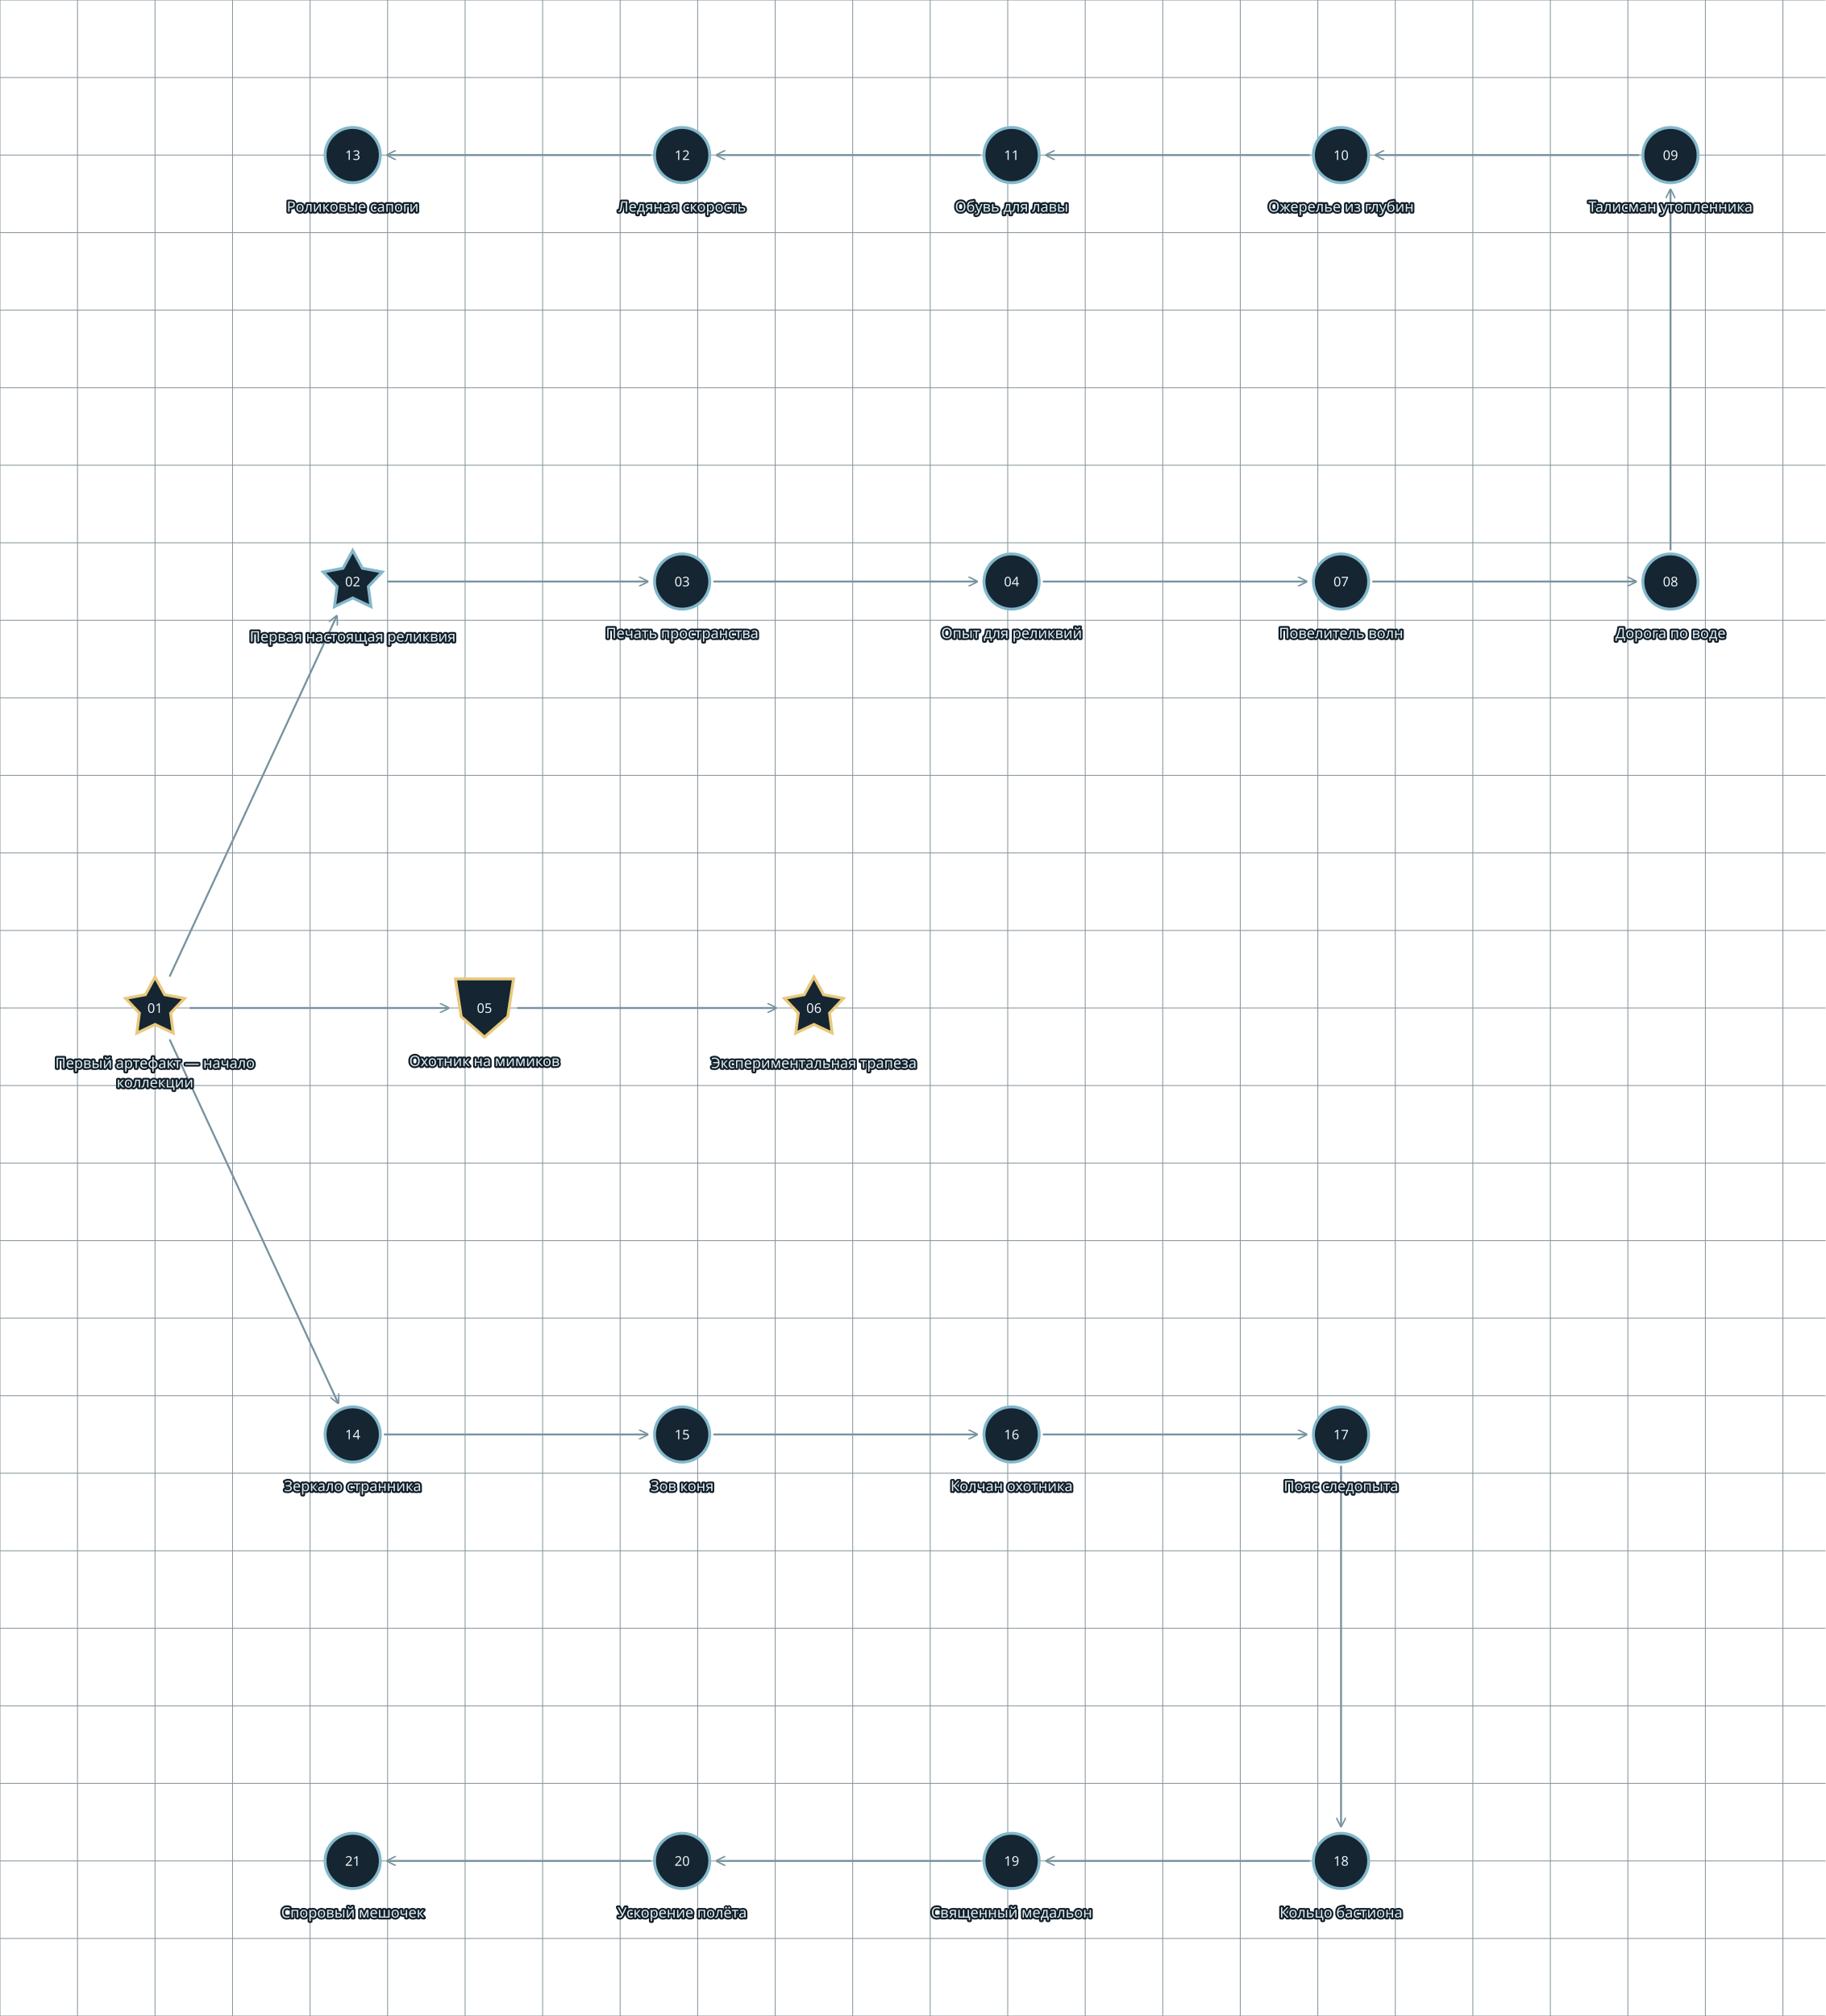
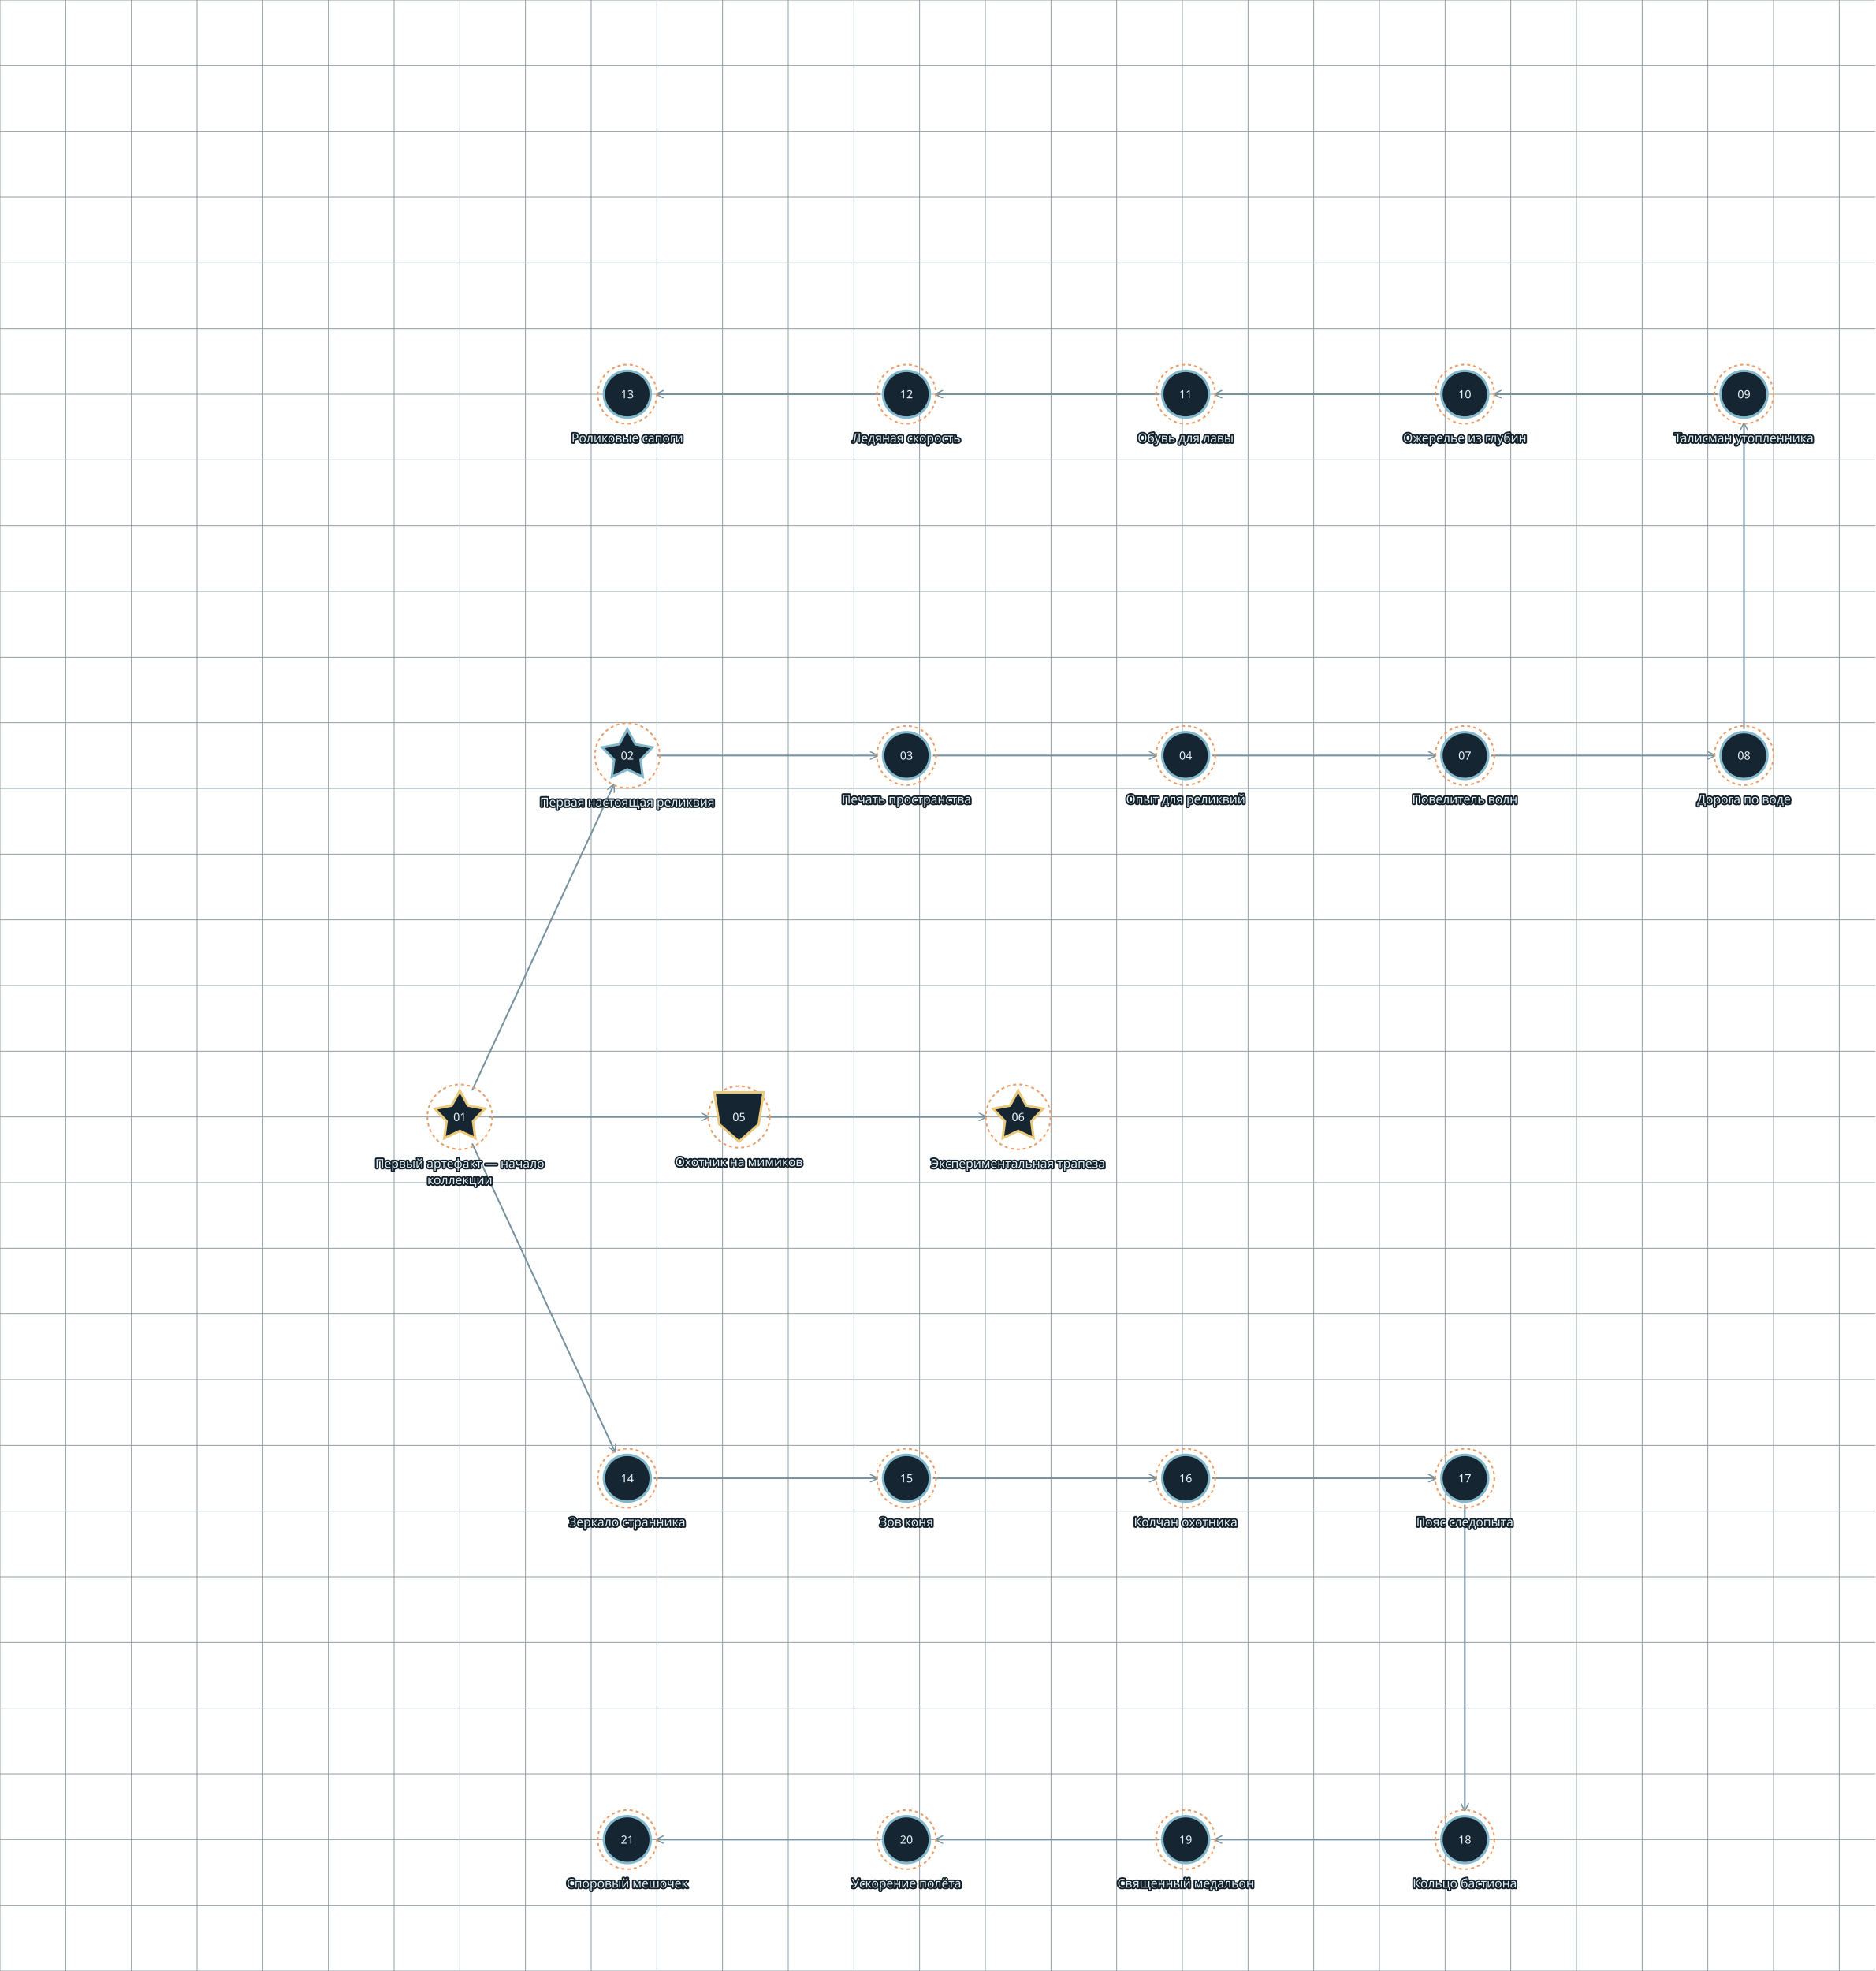
- <svg xmlns="http://www.w3.org/2000/svg" viewBox="-128.00 -832.00 1507.20 1664.00" width="1507.20" height="1664.00" role="img" aria-labelledby="nasledie_relics-before-title" data-quest-count="21">
+ <svg xmlns="http://www.w3.org/2000/svg" viewBox="-448.00 -1088.00 1827.20 1920.00" width="1827.20" height="1920.00" role="img" aria-labelledby="nasledie_relics-before-title" data-quest-count="21">
  <defs>
    <marker id="nasledie_relics-before-arrow" markerWidth="8" markerHeight="8" refX="7" refY="4" orient="auto" markerUnits="userSpaceOnUse">
      <path d="M0,0 L8,4 L0,8" fill="none" stroke="#77939f" stroke-width="1.2" />
    </marker>
  </defs>
  <g fill="none" stroke="#24404d" stroke-width="0.7" opacity="0.55" aria-hidden="true">
-     <path d="M -128 -832.00 v 1664.00" />
-     <path d="M -64 -832.00 v 1664.00" />
-     <path d="M 0 -832.00 v 1664.00" />
-     <path d="M 64 -832.00 v 1664.00" />
-     <path d="M 128 -832.00 v 1664.00" />
-     <path d="M 192 -832.00 v 1664.00" />
-     <path d="M 256 -832.00 v 1664.00" />
-     <path d="M 320 -832.00 v 1664.00" />
-     <path d="M 384 -832.00 v 1664.00" />
-     <path d="M 448 -832.00 v 1664.00" />
-     <path d="M 512 -832.00 v 1664.00" />
-     <path d="M 576 -832.00 v 1664.00" />
-     <path d="M 640 -832.00 v 1664.00" />
-     <path d="M 704 -832.00 v 1664.00" />
-     <path d="M 768 -832.00 v 1664.00" />
-     <path d="M 832 -832.00 v 1664.00" />
-     <path d="M 896 -832.00 v 1664.00" />
-     <path d="M 960 -832.00 v 1664.00" />
-     <path d="M 1024 -832.00 v 1664.00" />
-     <path d="M 1088 -832.00 v 1664.00" />
-     <path d="M 1152 -832.00 v 1664.00" />
-     <path d="M 1216 -832.00 v 1664.00" />
-     <path d="M 1280 -832.00 v 1664.00" />
-     <path d="M 1344 -832.00 v 1664.00" />
-     <path d="M -128.00 -832 h 1507.20" />
-     <path d="M -128.00 -768 h 1507.20" />
-     <path d="M -128.00 -704 h 1507.20" />
-     <path d="M -128.00 -640 h 1507.20" />
-     <path d="M -128.00 -576 h 1507.20" />
-     <path d="M -128.00 -512 h 1507.20" />
-     <path d="M -128.00 -448 h 1507.20" />
-     <path d="M -128.00 -384 h 1507.20" />
-     <path d="M -128.00 -320 h 1507.20" />
-     <path d="M -128.00 -256 h 1507.20" />
-     <path d="M -128.00 -192 h 1507.20" />
-     <path d="M -128.00 -128 h 1507.20" />
-     <path d="M -128.00 -64 h 1507.20" />
-     <path d="M -128.00 0 h 1507.20" />
-     <path d="M -128.00 64 h 1507.20" />
-     <path d="M -128.00 128 h 1507.20" />
-     <path d="M -128.00 192 h 1507.20" />
-     <path d="M -128.00 256 h 1507.20" />
-     <path d="M -128.00 320 h 1507.20" />
-     <path d="M -128.00 384 h 1507.20" />
-     <path d="M -128.00 448 h 1507.20" />
-     <path d="M -128.00 512 h 1507.20" />
-     <path d="M -128.00 576 h 1507.20" />
-     <path d="M -128.00 640 h 1507.20" />
-     <path d="M -128.00 704 h 1507.20" />
-     <path d="M -128.00 768 h 1507.20" />
-     <path d="M -128.00 832 h 1507.20" />
+     <path d="M -448 -1088.00 v 1920.00" />
+     <path d="M -384 -1088.00 v 1920.00" />
+     <path d="M -320 -1088.00 v 1920.00" />
+     <path d="M -256 -1088.00 v 1920.00" />
+     <path d="M -192 -1088.00 v 1920.00" />
+     <path d="M -128 -1088.00 v 1920.00" />
+     <path d="M -64 -1088.00 v 1920.00" />
+     <path d="M 0 -1088.00 v 1920.00" />
+     <path d="M 64 -1088.00 v 1920.00" />
+     <path d="M 128 -1088.00 v 1920.00" />
+     <path d="M 192 -1088.00 v 1920.00" />
+     <path d="M 256 -1088.00 v 1920.00" />
+     <path d="M 320 -1088.00 v 1920.00" />
+     <path d="M 384 -1088.00 v 1920.00" />
+     <path d="M 448 -1088.00 v 1920.00" />
+     <path d="M 512 -1088.00 v 1920.00" />
+     <path d="M 576 -1088.00 v 1920.00" />
+     <path d="M 640 -1088.00 v 1920.00" />
+     <path d="M 704 -1088.00 v 1920.00" />
+     <path d="M 768 -1088.00 v 1920.00" />
+     <path d="M 832 -1088.00 v 1920.00" />
+     <path d="M 896 -1088.00 v 1920.00" />
+     <path d="M 960 -1088.00 v 1920.00" />
+     <path d="M 1024 -1088.00 v 1920.00" />
+     <path d="M 1088 -1088.00 v 1920.00" />
+     <path d="M 1152 -1088.00 v 1920.00" />
+     <path d="M 1216 -1088.00 v 1920.00" />
+     <path d="M 1280 -1088.00 v 1920.00" />
+     <path d="M 1344 -1088.00 v 1920.00" />
+     <path d="M -448.00 -1088 h 1827.20" />
+     <path d="M -448.00 -1024 h 1827.20" />
+     <path d="M -448.00 -960 h 1827.20" />
+     <path d="M -448.00 -896 h 1827.20" />
+     <path d="M -448.00 -832 h 1827.20" />
+     <path d="M -448.00 -768 h 1827.20" />
+     <path d="M -448.00 -704 h 1827.20" />
+     <path d="M -448.00 -640 h 1827.20" />
+     <path d="M -448.00 -576 h 1827.20" />
+     <path d="M -448.00 -512 h 1827.20" />
+     <path d="M -448.00 -448 h 1827.20" />
+     <path d="M -448.00 -384 h 1827.20" />
+     <path d="M -448.00 -320 h 1827.20" />
+     <path d="M -448.00 -256 h 1827.20" />
+     <path d="M -448.00 -192 h 1827.20" />
+     <path d="M -448.00 -128 h 1827.20" />
+     <path d="M -448.00 -64 h 1827.20" />
+     <path d="M -448.00 0 h 1827.20" />
+     <path d="M -448.00 64 h 1827.20" />
+     <path d="M -448.00 128 h 1827.20" />
+     <path d="M -448.00 192 h 1827.20" />
+     <path d="M -448.00 256 h 1827.20" />
+     <path d="M -448.00 320 h 1827.20" />
+     <path d="M -448.00 384 h 1827.20" />
+     <path d="M -448.00 448 h 1827.20" />
+     <path d="M -448.00 512 h 1827.20" />
+     <path d="M -448.00 576 h 1827.20" />
+     <path d="M -448.00 640 h 1827.20" />
+     <path d="M -448.00 704 h 1827.20" />
+     <path d="M -448.00 768 h 1827.20" />
+     <path d="M -448.00 832 h 1827.20" />
  </g>
  <g class="dependencies" fill="none" stroke="#77939f" stroke-width="1.6">
    <path data-from="BF8C1895E9D7830E" data-to="43496821860704D3" d="M 12.03 -25.95 L 149.91 -323.33" marker-end="url(#nasledie_relics-before-arrow)" />
    <path data-from="43496821860704D3" data-to="C59D7785BCFC682D" d="M 191.80 -352.00 L 406.40 -352.00" marker-end="url(#nasledie_relics-before-arrow)" />
    <path data-from="C59D7785BCFC682D" data-to="2CB6F19A77F3D3C0" d="M 461.00 -352.00 L 678.40 -352.00" marker-end="url(#nasledie_relics-before-arrow)" />
    <path data-from="BF8C1895E9D7830E" data-to="F5D8F4D63F925F92" d="M 28.60 0.00 L 242.00 0.00" marker-end="url(#nasledie_relics-before-arrow)" />
    <path data-from="F5D8F4D63F925F92" data-to="71351EBD4433810D" d="M 299.00 0.00 L 512.40 0.00" marker-end="url(#nasledie_relics-before-arrow)" />
    <path data-from="2CB6F19A77F3D3C0" data-to="6CD091542ED7E77D" d="M 733.00 -352.00 L 950.40 -352.00" marker-end="url(#nasledie_relics-before-arrow)" />
    <path data-from="6CD091542ED7E77D" data-to="0068C3492D5FEF60" d="M 1005.00 -352.00 L 1222.40 -352.00" marker-end="url(#nasledie_relics-before-arrow)" />
    <path data-from="0068C3492D5FEF60" data-to="2783FBF67E012E66" d="M 1251.20 -377.80 L 1251.20 -675.20" marker-end="url(#nasledie_relics-before-arrow)" />
    <path data-from="2783FBF67E012E66" data-to="6E2FE392089D97DF" d="M 1225.40 -704.00 L 1008.00 -704.00" marker-end="url(#nasledie_relics-before-arrow)" />
    <path data-from="6E2FE392089D97DF" data-to="CC5ABE356CD75C8E" d="M 953.40 -704.00 L 736.00 -704.00" marker-end="url(#nasledie_relics-before-arrow)" />
    <path data-from="CC5ABE356CD75C8E" data-to="FC18B444C7E1629F" d="M 681.40 -704.00 L 464.00 -704.00" marker-end="url(#nasledie_relics-before-arrow)" />
    <path data-from="FC18B444C7E1629F" data-to="C3620DEF30C9A9E2" d="M 409.40 -704.00 L 192.00 -704.00" marker-end="url(#nasledie_relics-before-arrow)" />
    <path data-from="BF8C1895E9D7830E" data-to="37A42269B00D8373" d="M 12.03 25.95 L 151.09 325.87" marker-end="url(#nasledie_relics-before-arrow)" />
    <path data-from="37A42269B00D8373" data-to="7A6DE62914ABF934" d="M 189.00 352.00 L 406.40 352.00" marker-end="url(#nasledie_relics-before-arrow)" />
    <path data-from="7A6DE62914ABF934" data-to="02183638E5416B5E" d="M 461.00 352.00 L 678.40 352.00" marker-end="url(#nasledie_relics-before-arrow)" />
    <path data-from="02183638E5416B5E" data-to="E3EA2CF97420E989" d="M 733.00 352.00 L 950.40 352.00" marker-end="url(#nasledie_relics-before-arrow)" />
    <path data-from="E3EA2CF97420E989" data-to="B4210CAE7916EC4B" d="M 979.20 377.80 L 979.20 675.20" marker-end="url(#nasledie_relics-before-arrow)" />
    <path data-from="B4210CAE7916EC4B" data-to="95E67FB14F3417B2" d="M 953.40 704.00 L 736.00 704.00" marker-end="url(#nasledie_relics-before-arrow)" />
    <path data-from="95E67FB14F3417B2" data-to="AF5426942D7C2622" d="M 681.40 704.00 L 464.00 704.00" marker-end="url(#nasledie_relics-before-arrow)" />
    <path data-from="AF5426942D7C2622" data-to="B80C987F9AB03683" d="M 409.40 704.00 L 192.00 704.00" marker-end="url(#nasledie_relics-before-arrow)" />
  </g>
  <g class="quests" font-family="system-ui, sans-serif" text-anchor="middle">
    <g data-quest-id="BF8C1895E9D7830E" tabindex="0" role="button" aria-label="Первый артефакт — начало коллекции" transform="translate(0.00,0.00)" style="cursor:pointer">
+       <circle class="change-ring" r="31.60" fill="none" stroke="#ed9f69" stroke-width="1.6" stroke-dasharray="3 3" />
      <circle class="selection-ring" r="35.60" fill="none" stroke="#f4f7fc" stroke-width="3" visibility="hidden" />
-       <polygon points="0.00,-25.60 7.98,-10.98 24.35,-7.91 12.90,4.19 15.05,20.71 0.00,13.57 -15.05,20.71 -12.90,4.19 -24.35,-7.91 -7.98,-10.98" fill="#152532" stroke="#e8c97d" stroke-width="2.4" />
+       <polygon points="0.00,-25.60 7.98,-10.98 24.35,-7.91 12.90,4.19 15.05,20.71 0.00,13.57 -15.05,20.71 -12.90,4.19 -24.35,-7.91 -7.98,-10.98" class="quest-frame" fill="#152532" stroke="#e8c97d" stroke-width="2.4" />
      <text y="4" font-size="11" fill="#edf2f5" pointer-events="none">01</text>
      <text class="quest-label" y="49.60" font-size="12" fill="#e2edf0" paint-order="stroke" stroke="#12202b" stroke-width="3" stroke-linejoin="round" pointer-events="none">Первый артефакт — начало</text>
      <text class="quest-label" y="65.60" font-size="12" fill="#e2edf0" paint-order="stroke" stroke="#12202b" stroke-width="3" stroke-linejoin="round" pointer-events="none">коллекции</text>
    </g>
    <g data-quest-id="43496821860704D3" tabindex="0" role="button" aria-label="Первая настоящая реликвия" transform="translate(163.20,-352.00)" style="cursor:pointer">
+       <circle class="change-ring" r="31.60" fill="none" stroke="#ed9f69" stroke-width="1.6" stroke-dasharray="3 3" />
      <circle class="selection-ring" r="35.60" fill="none" stroke="#f4f7fc" stroke-width="3" visibility="hidden" />
-       <polygon points="0.00,-25.60 7.98,-10.98 24.35,-7.91 12.90,4.19 15.05,20.71 0.00,13.57 -15.05,20.71 -12.90,4.19 -24.35,-7.91 -7.98,-10.98" fill="#152532" stroke="#83b8ca" stroke-width="2.4" />
+       <polygon points="0.00,-25.60 7.98,-10.98 24.35,-7.91 12.90,4.19 15.05,20.71 0.00,13.57 -15.05,20.71 -12.90,4.19 -24.35,-7.91 -7.98,-10.98" class="quest-frame" fill="#152532" stroke="#83b8ca" stroke-width="2.4" />
      <text y="4" font-size="11" fill="#edf2f5" pointer-events="none">02</text>
      <text class="quest-label" y="49.60" font-size="12" fill="#e2edf0" paint-order="stroke" stroke="#12202b" stroke-width="3" stroke-linejoin="round" pointer-events="none">Первая настоящая реликвия</text>
    </g>
    <g data-quest-id="C59D7785BCFC682D" tabindex="0" role="button" aria-label="Печать пространства" transform="translate(435.20,-352.00)" style="cursor:pointer">
-       <circle class="selection-ring" r="32.80" fill="none" stroke="#f4f7fc" stroke-width="3" visibility="hidden" />
-       <circle r="22.80" fill="#152532" stroke="#83b8ca" stroke-width="2.4" />
+       <circle class="change-ring" r="28.80" fill="none" stroke="#ed9f69" stroke-width="1.6" stroke-dasharray="3 3" />
+       <circle class="selection-ring" r="32.80" fill="none" stroke="#f4f7fc" stroke-width="3" visibility="hidden" />
+       <circle r="22.80" class="quest-frame" fill="#152532" stroke="#83b8ca" stroke-width="2.4" />
      <text y="4" font-size="11" fill="#edf2f5" pointer-events="none">03</text>
      <text class="quest-label" y="46.80" font-size="12" fill="#e2edf0" paint-order="stroke" stroke="#12202b" stroke-width="3" stroke-linejoin="round" pointer-events="none">Печать пространства</text>
    </g>
    <g data-quest-id="2CB6F19A77F3D3C0" tabindex="0" role="button" aria-label="Опыт для реликвий" transform="translate(707.20,-352.00)" style="cursor:pointer">
-       <circle class="selection-ring" r="32.80" fill="none" stroke="#f4f7fc" stroke-width="3" visibility="hidden" />
-       <circle r="22.80" fill="#152532" stroke="#83b8ca" stroke-width="2.4" />
+       <circle class="change-ring" r="28.80" fill="none" stroke="#ed9f69" stroke-width="1.6" stroke-dasharray="3 3" />
+       <circle class="selection-ring" r="32.80" fill="none" stroke="#f4f7fc" stroke-width="3" visibility="hidden" />
+       <circle r="22.80" class="quest-frame" fill="#152532" stroke="#83b8ca" stroke-width="2.4" />
      <text y="4" font-size="11" fill="#edf2f5" pointer-events="none">04</text>
      <text class="quest-label" y="46.80" font-size="12" fill="#e2edf0" paint-order="stroke" stroke="#12202b" stroke-width="3" stroke-linejoin="round" pointer-events="none">Опыт для реликвий</text>
    </g>
    <g data-quest-id="F5D8F4D63F925F92" tabindex="0" role="button" aria-label="Охотник на мимиков" transform="translate(272.00,0.00)" style="cursor:pointer">
+       <circle class="change-ring" r="30.00" fill="none" stroke="#ed9f69" stroke-width="1.6" stroke-dasharray="3 3" />
      <circle class="selection-ring" r="34.00" fill="none" stroke="#f4f7fc" stroke-width="3" visibility="hidden" />
-       <polygon points="-24.00,-24.00 24.00,-24.00 19.20,7.20 0.00,24.00 -19.20,7.20" fill="#152532" stroke="#e8c97d" stroke-width="2.4" />
+       <polygon points="-24.00,-24.00 24.00,-24.00 19.20,7.20 0.00,24.00 -19.20,7.20" class="quest-frame" fill="#152532" stroke="#e8c97d" stroke-width="2.4" />
      <text y="4" font-size="11" fill="#edf2f5" pointer-events="none">05</text>
      <text class="quest-label" y="48.00" font-size="12" fill="#e2edf0" paint-order="stroke" stroke="#12202b" stroke-width="3" stroke-linejoin="round" pointer-events="none">Охотник на мимиков</text>
    </g>
    <g data-quest-id="71351EBD4433810D" tabindex="0" role="button" aria-label="Экспериментальная трапеза" transform="translate(544.00,0.00)" style="cursor:pointer">
+       <circle class="change-ring" r="31.60" fill="none" stroke="#ed9f69" stroke-width="1.6" stroke-dasharray="3 3" />
      <circle class="selection-ring" r="35.60" fill="none" stroke="#f4f7fc" stroke-width="3" visibility="hidden" />
-       <polygon points="0.00,-25.60 7.98,-10.98 24.35,-7.91 12.90,4.19 15.05,20.71 0.00,13.57 -15.05,20.71 -12.90,4.19 -24.35,-7.91 -7.98,-10.98" fill="#152532" stroke="#e8c97d" stroke-width="2.4" />
+       <polygon points="0.00,-25.60 7.98,-10.98 24.35,-7.91 12.90,4.19 15.05,20.71 0.00,13.57 -15.05,20.71 -12.90,4.19 -24.35,-7.91 -7.98,-10.98" class="quest-frame" fill="#152532" stroke="#e8c97d" stroke-width="2.4" />
      <text y="4" font-size="11" fill="#edf2f5" pointer-events="none">06</text>
      <text class="quest-label" y="49.60" font-size="12" fill="#e2edf0" paint-order="stroke" stroke="#12202b" stroke-width="3" stroke-linejoin="round" pointer-events="none">Экспериментальная трапеза</text>
    </g>
    <g data-quest-id="6CD091542ED7E77D" tabindex="0" role="button" aria-label="Повелитель волн" transform="translate(979.20,-352.00)" style="cursor:pointer">
-       <circle class="selection-ring" r="32.80" fill="none" stroke="#f4f7fc" stroke-width="3" visibility="hidden" />
-       <circle r="22.80" fill="#152532" stroke="#83b8ca" stroke-width="2.4" />
+       <circle class="change-ring" r="28.80" fill="none" stroke="#ed9f69" stroke-width="1.6" stroke-dasharray="3 3" />
+       <circle class="selection-ring" r="32.80" fill="none" stroke="#f4f7fc" stroke-width="3" visibility="hidden" />
+       <circle r="22.80" class="quest-frame" fill="#152532" stroke="#83b8ca" stroke-width="2.4" />
      <text y="4" font-size="11" fill="#edf2f5" pointer-events="none">07</text>
      <text class="quest-label" y="46.80" font-size="12" fill="#e2edf0" paint-order="stroke" stroke="#12202b" stroke-width="3" stroke-linejoin="round" pointer-events="none">Повелитель волн</text>
    </g>
    <g data-quest-id="0068C3492D5FEF60" tabindex="0" role="button" aria-label="Дорога по воде" transform="translate(1251.20,-352.00)" style="cursor:pointer">
-       <circle class="selection-ring" r="32.80" fill="none" stroke="#f4f7fc" stroke-width="3" visibility="hidden" />
-       <circle r="22.80" fill="#152532" stroke="#83b8ca" stroke-width="2.4" />
+       <circle class="change-ring" r="28.80" fill="none" stroke="#ed9f69" stroke-width="1.6" stroke-dasharray="3 3" />
+       <circle class="selection-ring" r="32.80" fill="none" stroke="#f4f7fc" stroke-width="3" visibility="hidden" />
+       <circle r="22.80" class="quest-frame" fill="#152532" stroke="#83b8ca" stroke-width="2.4" />
      <text y="4" font-size="11" fill="#edf2f5" pointer-events="none">08</text>
      <text class="quest-label" y="46.80" font-size="12" fill="#e2edf0" paint-order="stroke" stroke="#12202b" stroke-width="3" stroke-linejoin="round" pointer-events="none">Дорога по воде</text>
    </g>
    <g data-quest-id="2783FBF67E012E66" tabindex="0" role="button" aria-label="Талисман утопленника" transform="translate(1251.20,-704.00)" style="cursor:pointer">
-       <circle class="selection-ring" r="32.80" fill="none" stroke="#f4f7fc" stroke-width="3" visibility="hidden" />
-       <circle r="22.80" fill="#152532" stroke="#83b8ca" stroke-width="2.4" />
+       <circle class="change-ring" r="28.80" fill="none" stroke="#ed9f69" stroke-width="1.6" stroke-dasharray="3 3" />
+       <circle class="selection-ring" r="32.80" fill="none" stroke="#f4f7fc" stroke-width="3" visibility="hidden" />
+       <circle r="22.80" class="quest-frame" fill="#152532" stroke="#83b8ca" stroke-width="2.4" />
      <text y="4" font-size="11" fill="#edf2f5" pointer-events="none">09</text>
      <text class="quest-label" y="46.80" font-size="12" fill="#e2edf0" paint-order="stroke" stroke="#12202b" stroke-width="3" stroke-linejoin="round" pointer-events="none">Талисман утопленника</text>
    </g>
    <g data-quest-id="6E2FE392089D97DF" tabindex="0" role="button" aria-label="Ожерелье из глубин" transform="translate(979.20,-704.00)" style="cursor:pointer">
-       <circle class="selection-ring" r="32.80" fill="none" stroke="#f4f7fc" stroke-width="3" visibility="hidden" />
-       <circle r="22.80" fill="#152532" stroke="#83b8ca" stroke-width="2.4" />
+       <circle class="change-ring" r="28.80" fill="none" stroke="#ed9f69" stroke-width="1.6" stroke-dasharray="3 3" />
+       <circle class="selection-ring" r="32.80" fill="none" stroke="#f4f7fc" stroke-width="3" visibility="hidden" />
+       <circle r="22.80" class="quest-frame" fill="#152532" stroke="#83b8ca" stroke-width="2.4" />
      <text y="4" font-size="11" fill="#edf2f5" pointer-events="none">10</text>
      <text class="quest-label" y="46.80" font-size="12" fill="#e2edf0" paint-order="stroke" stroke="#12202b" stroke-width="3" stroke-linejoin="round" pointer-events="none">Ожерелье из глубин</text>
    </g>
    <g data-quest-id="CC5ABE356CD75C8E" tabindex="0" role="button" aria-label="Обувь для лавы" transform="translate(707.20,-704.00)" style="cursor:pointer">
-       <circle class="selection-ring" r="32.80" fill="none" stroke="#f4f7fc" stroke-width="3" visibility="hidden" />
-       <circle r="22.80" fill="#152532" stroke="#83b8ca" stroke-width="2.4" />
+       <circle class="change-ring" r="28.80" fill="none" stroke="#ed9f69" stroke-width="1.6" stroke-dasharray="3 3" />
+       <circle class="selection-ring" r="32.80" fill="none" stroke="#f4f7fc" stroke-width="3" visibility="hidden" />
+       <circle r="22.80" class="quest-frame" fill="#152532" stroke="#83b8ca" stroke-width="2.4" />
      <text y="4" font-size="11" fill="#edf2f5" pointer-events="none">11</text>
      <text class="quest-label" y="46.80" font-size="12" fill="#e2edf0" paint-order="stroke" stroke="#12202b" stroke-width="3" stroke-linejoin="round" pointer-events="none">Обувь для лавы</text>
    </g>
    <g data-quest-id="FC18B444C7E1629F" tabindex="0" role="button" aria-label="Ледяная скорость" transform="translate(435.20,-704.00)" style="cursor:pointer">
-       <circle class="selection-ring" r="32.80" fill="none" stroke="#f4f7fc" stroke-width="3" visibility="hidden" />
-       <circle r="22.80" fill="#152532" stroke="#83b8ca" stroke-width="2.4" />
+       <circle class="change-ring" r="28.80" fill="none" stroke="#ed9f69" stroke-width="1.6" stroke-dasharray="3 3" />
+       <circle class="selection-ring" r="32.80" fill="none" stroke="#f4f7fc" stroke-width="3" visibility="hidden" />
+       <circle r="22.80" class="quest-frame" fill="#152532" stroke="#83b8ca" stroke-width="2.4" />
      <text y="4" font-size="11" fill="#edf2f5" pointer-events="none">12</text>
      <text class="quest-label" y="46.80" font-size="12" fill="#e2edf0" paint-order="stroke" stroke="#12202b" stroke-width="3" stroke-linejoin="round" pointer-events="none">Ледяная скорость</text>
    </g>
    <g data-quest-id="C3620DEF30C9A9E2" tabindex="0" role="button" aria-label="Роликовые сапоги" transform="translate(163.20,-704.00)" style="cursor:pointer">
-       <circle class="selection-ring" r="32.80" fill="none" stroke="#f4f7fc" stroke-width="3" visibility="hidden" />
-       <circle r="22.80" fill="#152532" stroke="#83b8ca" stroke-width="2.4" />
+       <circle class="change-ring" r="28.80" fill="none" stroke="#ed9f69" stroke-width="1.6" stroke-dasharray="3 3" />
+       <circle class="selection-ring" r="32.80" fill="none" stroke="#f4f7fc" stroke-width="3" visibility="hidden" />
+       <circle r="22.80" class="quest-frame" fill="#152532" stroke="#83b8ca" stroke-width="2.4" />
      <text y="4" font-size="11" fill="#edf2f5" pointer-events="none">13</text>
      <text class="quest-label" y="46.80" font-size="12" fill="#e2edf0" paint-order="stroke" stroke="#12202b" stroke-width="3" stroke-linejoin="round" pointer-events="none">Роликовые сапоги</text>
    </g>
    <g data-quest-id="37A42269B00D8373" tabindex="0" role="button" aria-label="Зеркало странника" transform="translate(163.20,352.00)" style="cursor:pointer">
-       <circle class="selection-ring" r="32.80" fill="none" stroke="#f4f7fc" stroke-width="3" visibility="hidden" />
-       <circle r="22.80" fill="#152532" stroke="#83b8ca" stroke-width="2.4" />
+       <circle class="change-ring" r="28.80" fill="none" stroke="#ed9f69" stroke-width="1.6" stroke-dasharray="3 3" />
+       <circle class="selection-ring" r="32.80" fill="none" stroke="#f4f7fc" stroke-width="3" visibility="hidden" />
+       <circle r="22.80" class="quest-frame" fill="#152532" stroke="#83b8ca" stroke-width="2.4" />
      <text y="4" font-size="11" fill="#edf2f5" pointer-events="none">14</text>
      <text class="quest-label" y="46.80" font-size="12" fill="#e2edf0" paint-order="stroke" stroke="#12202b" stroke-width="3" stroke-linejoin="round" pointer-events="none">Зеркало странника</text>
    </g>
    <g data-quest-id="7A6DE62914ABF934" tabindex="0" role="button" aria-label="Зов коня" transform="translate(435.20,352.00)" style="cursor:pointer">
-       <circle class="selection-ring" r="32.80" fill="none" stroke="#f4f7fc" stroke-width="3" visibility="hidden" />
-       <circle r="22.80" fill="#152532" stroke="#83b8ca" stroke-width="2.4" />
+       <circle class="change-ring" r="28.80" fill="none" stroke="#ed9f69" stroke-width="1.6" stroke-dasharray="3 3" />
+       <circle class="selection-ring" r="32.80" fill="none" stroke="#f4f7fc" stroke-width="3" visibility="hidden" />
+       <circle r="22.80" class="quest-frame" fill="#152532" stroke="#83b8ca" stroke-width="2.4" />
      <text y="4" font-size="11" fill="#edf2f5" pointer-events="none">15</text>
      <text class="quest-label" y="46.80" font-size="12" fill="#e2edf0" paint-order="stroke" stroke="#12202b" stroke-width="3" stroke-linejoin="round" pointer-events="none">Зов коня</text>
    </g>
    <g data-quest-id="02183638E5416B5E" tabindex="0" role="button" aria-label="Колчан охотника" transform="translate(707.20,352.00)" style="cursor:pointer">
-       <circle class="selection-ring" r="32.80" fill="none" stroke="#f4f7fc" stroke-width="3" visibility="hidden" />
-       <circle r="22.80" fill="#152532" stroke="#83b8ca" stroke-width="2.4" />
+       <circle class="change-ring" r="28.80" fill="none" stroke="#ed9f69" stroke-width="1.6" stroke-dasharray="3 3" />
+       <circle class="selection-ring" r="32.80" fill="none" stroke="#f4f7fc" stroke-width="3" visibility="hidden" />
+       <circle r="22.80" class="quest-frame" fill="#152532" stroke="#83b8ca" stroke-width="2.4" />
      <text y="4" font-size="11" fill="#edf2f5" pointer-events="none">16</text>
      <text class="quest-label" y="46.80" font-size="12" fill="#e2edf0" paint-order="stroke" stroke="#12202b" stroke-width="3" stroke-linejoin="round" pointer-events="none">Колчан охотника</text>
    </g>
    <g data-quest-id="E3EA2CF97420E989" tabindex="0" role="button" aria-label="Пояс следопыта" transform="translate(979.20,352.00)" style="cursor:pointer">
-       <circle class="selection-ring" r="32.80" fill="none" stroke="#f4f7fc" stroke-width="3" visibility="hidden" />
-       <circle r="22.80" fill="#152532" stroke="#83b8ca" stroke-width="2.4" />
+       <circle class="change-ring" r="28.80" fill="none" stroke="#ed9f69" stroke-width="1.6" stroke-dasharray="3 3" />
+       <circle class="selection-ring" r="32.80" fill="none" stroke="#f4f7fc" stroke-width="3" visibility="hidden" />
+       <circle r="22.80" class="quest-frame" fill="#152532" stroke="#83b8ca" stroke-width="2.4" />
      <text y="4" font-size="11" fill="#edf2f5" pointer-events="none">17</text>
      <text class="quest-label" y="46.80" font-size="12" fill="#e2edf0" paint-order="stroke" stroke="#12202b" stroke-width="3" stroke-linejoin="round" pointer-events="none">Пояс следопыта</text>
    </g>
    <g data-quest-id="B4210CAE7916EC4B" tabindex="0" role="button" aria-label="Кольцо бастиона" transform="translate(979.20,704.00)" style="cursor:pointer">
-       <circle class="selection-ring" r="32.80" fill="none" stroke="#f4f7fc" stroke-width="3" visibility="hidden" />
-       <circle r="22.80" fill="#152532" stroke="#83b8ca" stroke-width="2.4" />
+       <circle class="change-ring" r="28.80" fill="none" stroke="#ed9f69" stroke-width="1.6" stroke-dasharray="3 3" />
+       <circle class="selection-ring" r="32.80" fill="none" stroke="#f4f7fc" stroke-width="3" visibility="hidden" />
+       <circle r="22.80" class="quest-frame" fill="#152532" stroke="#83b8ca" stroke-width="2.4" />
      <text y="4" font-size="11" fill="#edf2f5" pointer-events="none">18</text>
      <text class="quest-label" y="46.80" font-size="12" fill="#e2edf0" paint-order="stroke" stroke="#12202b" stroke-width="3" stroke-linejoin="round" pointer-events="none">Кольцо бастиона</text>
    </g>
    <g data-quest-id="95E67FB14F3417B2" tabindex="0" role="button" aria-label="Священный медальон" transform="translate(707.20,704.00)" style="cursor:pointer">
-       <circle class="selection-ring" r="32.80" fill="none" stroke="#f4f7fc" stroke-width="3" visibility="hidden" />
-       <circle r="22.80" fill="#152532" stroke="#83b8ca" stroke-width="2.4" />
+       <circle class="change-ring" r="28.80" fill="none" stroke="#ed9f69" stroke-width="1.6" stroke-dasharray="3 3" />
+       <circle class="selection-ring" r="32.80" fill="none" stroke="#f4f7fc" stroke-width="3" visibility="hidden" />
+       <circle r="22.80" class="quest-frame" fill="#152532" stroke="#83b8ca" stroke-width="2.4" />
      <text y="4" font-size="11" fill="#edf2f5" pointer-events="none">19</text>
      <text class="quest-label" y="46.80" font-size="12" fill="#e2edf0" paint-order="stroke" stroke="#12202b" stroke-width="3" stroke-linejoin="round" pointer-events="none">Священный медальон</text>
    </g>
    <g data-quest-id="AF5426942D7C2622" tabindex="0" role="button" aria-label="Ускорение полёта" transform="translate(435.20,704.00)" style="cursor:pointer">
-       <circle class="selection-ring" r="32.80" fill="none" stroke="#f4f7fc" stroke-width="3" visibility="hidden" />
-       <circle r="22.80" fill="#152532" stroke="#83b8ca" stroke-width="2.4" />
+       <circle class="change-ring" r="28.80" fill="none" stroke="#ed9f69" stroke-width="1.6" stroke-dasharray="3 3" />
+       <circle class="selection-ring" r="32.80" fill="none" stroke="#f4f7fc" stroke-width="3" visibility="hidden" />
+       <circle r="22.80" class="quest-frame" fill="#152532" stroke="#83b8ca" stroke-width="2.4" />
      <text y="4" font-size="11" fill="#edf2f5" pointer-events="none">20</text>
      <text class="quest-label" y="46.80" font-size="12" fill="#e2edf0" paint-order="stroke" stroke="#12202b" stroke-width="3" stroke-linejoin="round" pointer-events="none">Ускорение полёта</text>
    </g>
    <g data-quest-id="B80C987F9AB03683" tabindex="0" role="button" aria-label="Споровый мешочек" transform="translate(163.20,704.00)" style="cursor:pointer">
-       <circle class="selection-ring" r="32.80" fill="none" stroke="#f4f7fc" stroke-width="3" visibility="hidden" />
-       <circle r="22.80" fill="#152532" stroke="#83b8ca" stroke-width="2.4" />
+       <circle class="change-ring" r="28.80" fill="none" stroke="#ed9f69" stroke-width="1.6" stroke-dasharray="3 3" />
+       <circle class="selection-ring" r="32.80" fill="none" stroke="#f4f7fc" stroke-width="3" visibility="hidden" />
+       <circle r="22.80" class="quest-frame" fill="#152532" stroke="#83b8ca" stroke-width="2.4" />
      <text y="4" font-size="11" fill="#edf2f5" pointer-events="none">21</text>
      <text class="quest-label" y="46.80" font-size="12" fill="#e2edf0" paint-order="stroke" stroke="#12202b" stroke-width="3" stroke-linejoin="round" pointer-events="none">Споровый мешочек</text>
    </g>
  </g>
</svg>
